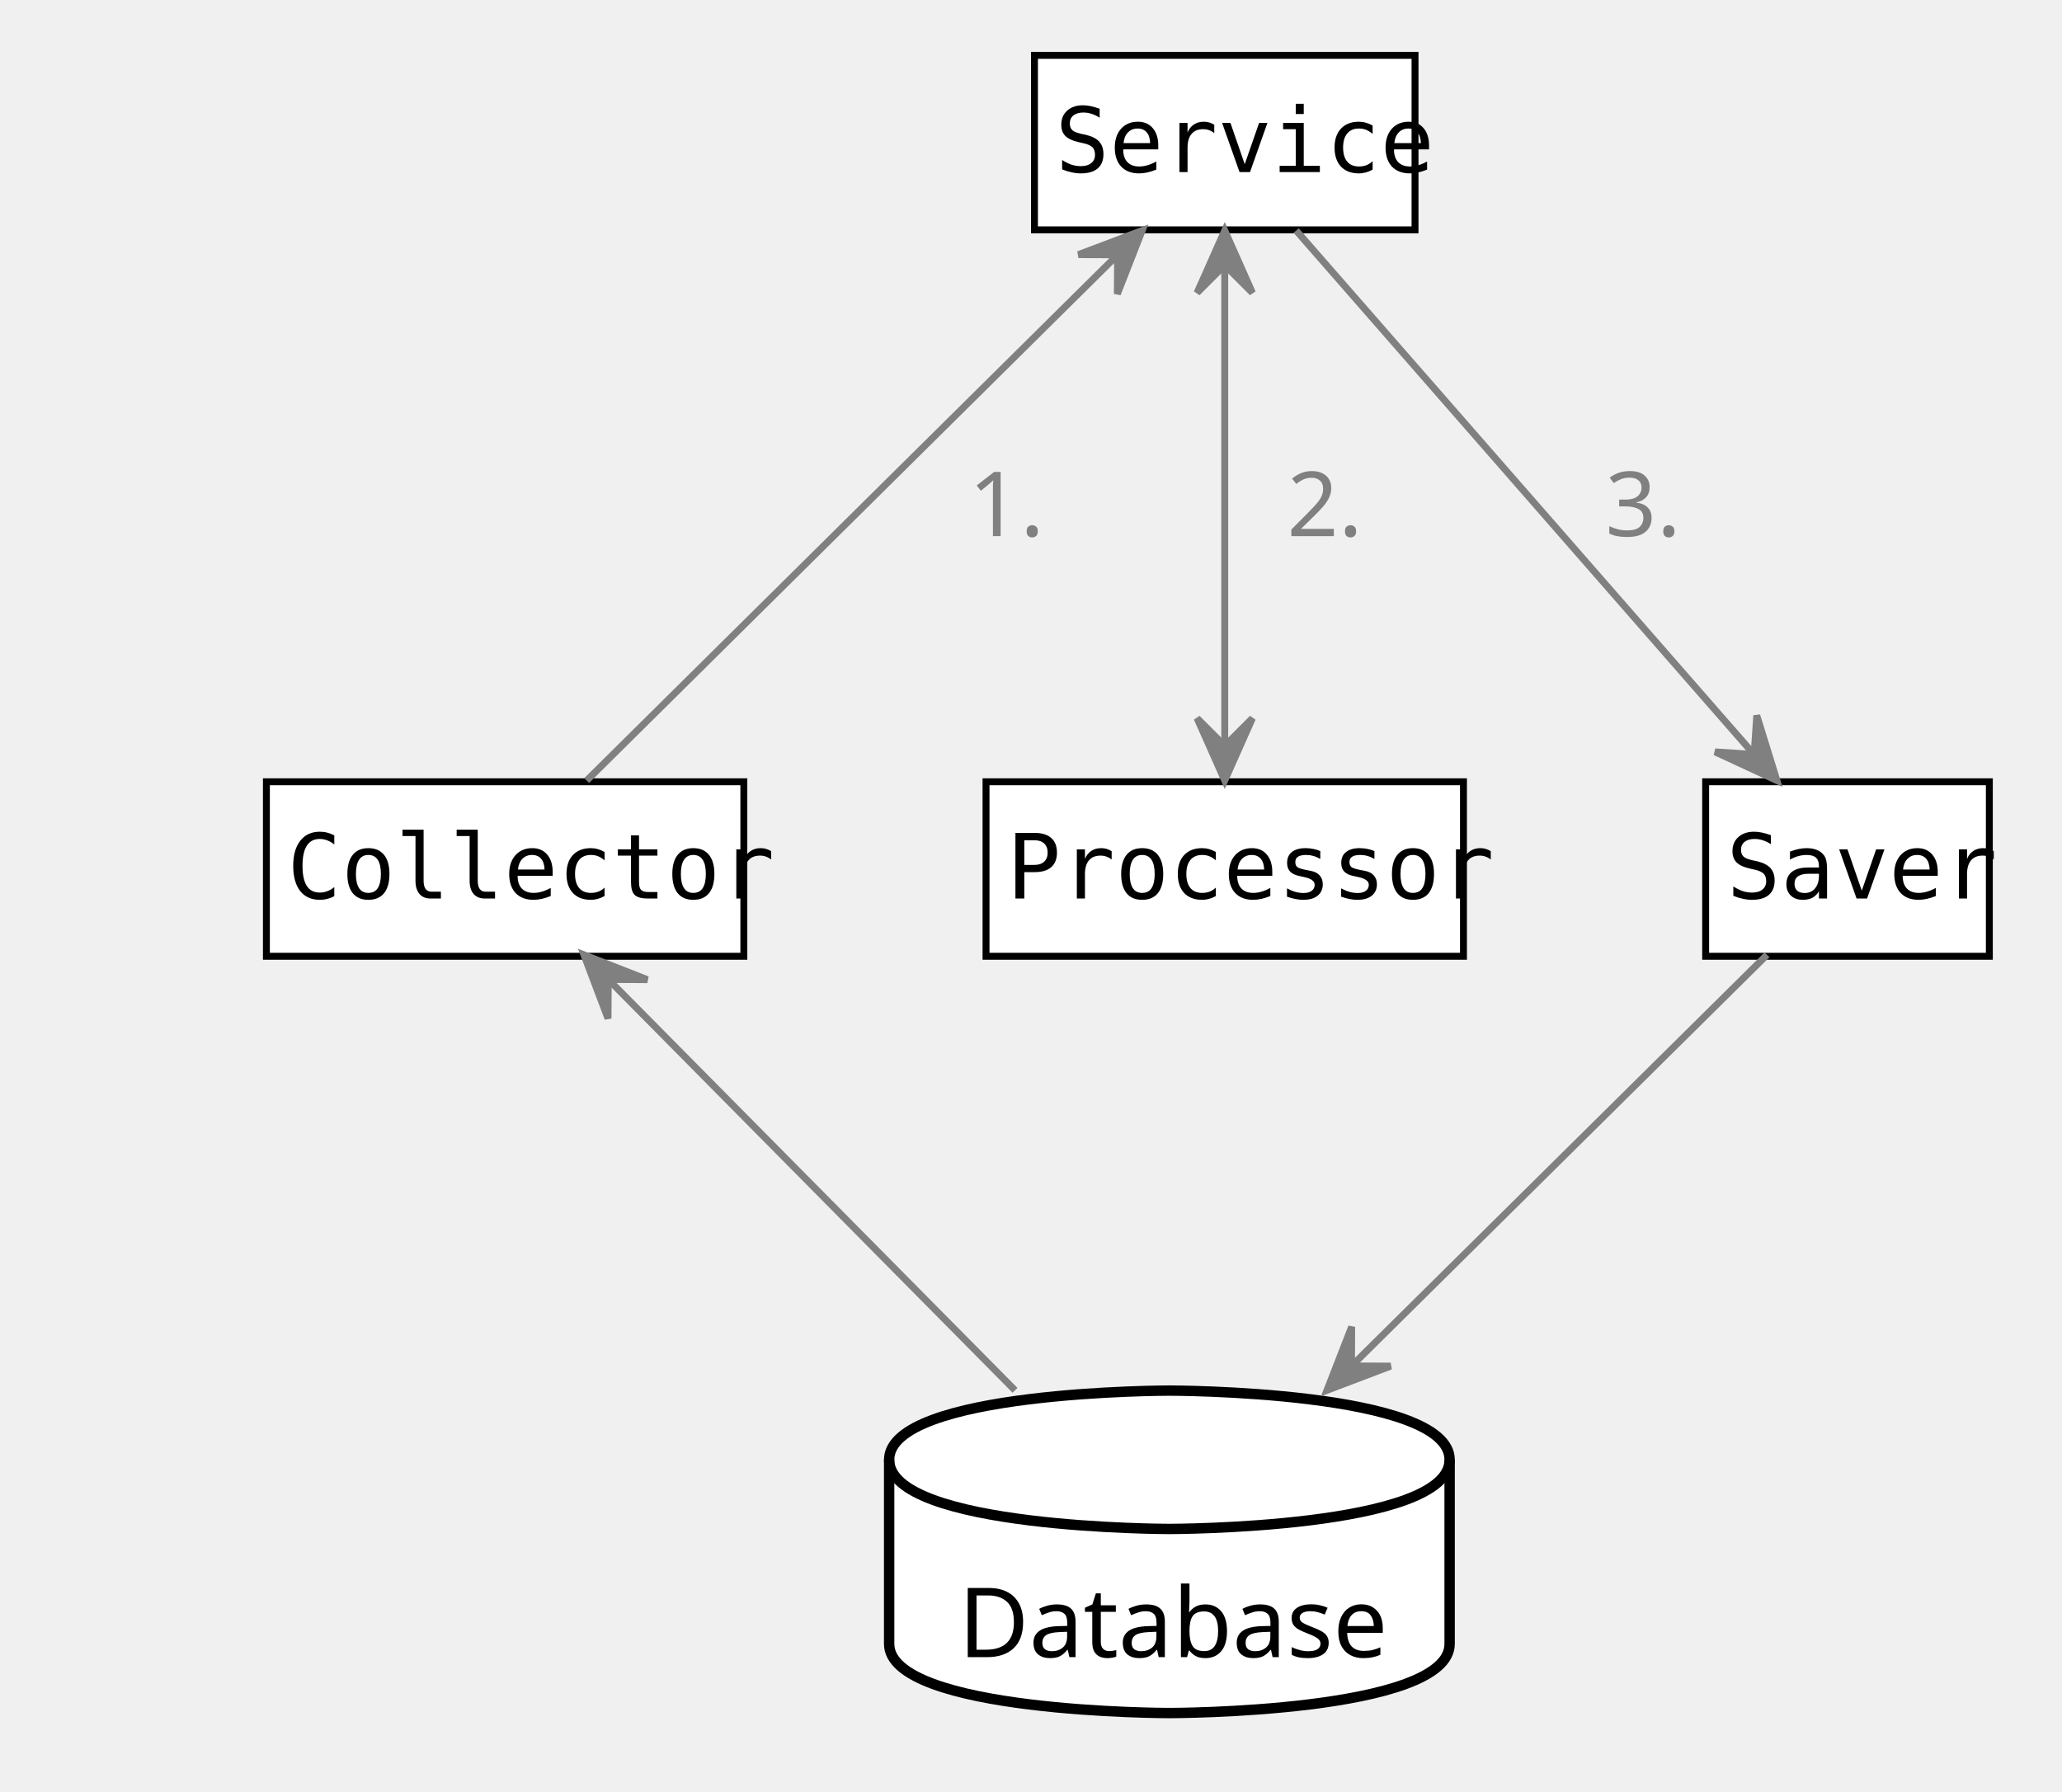
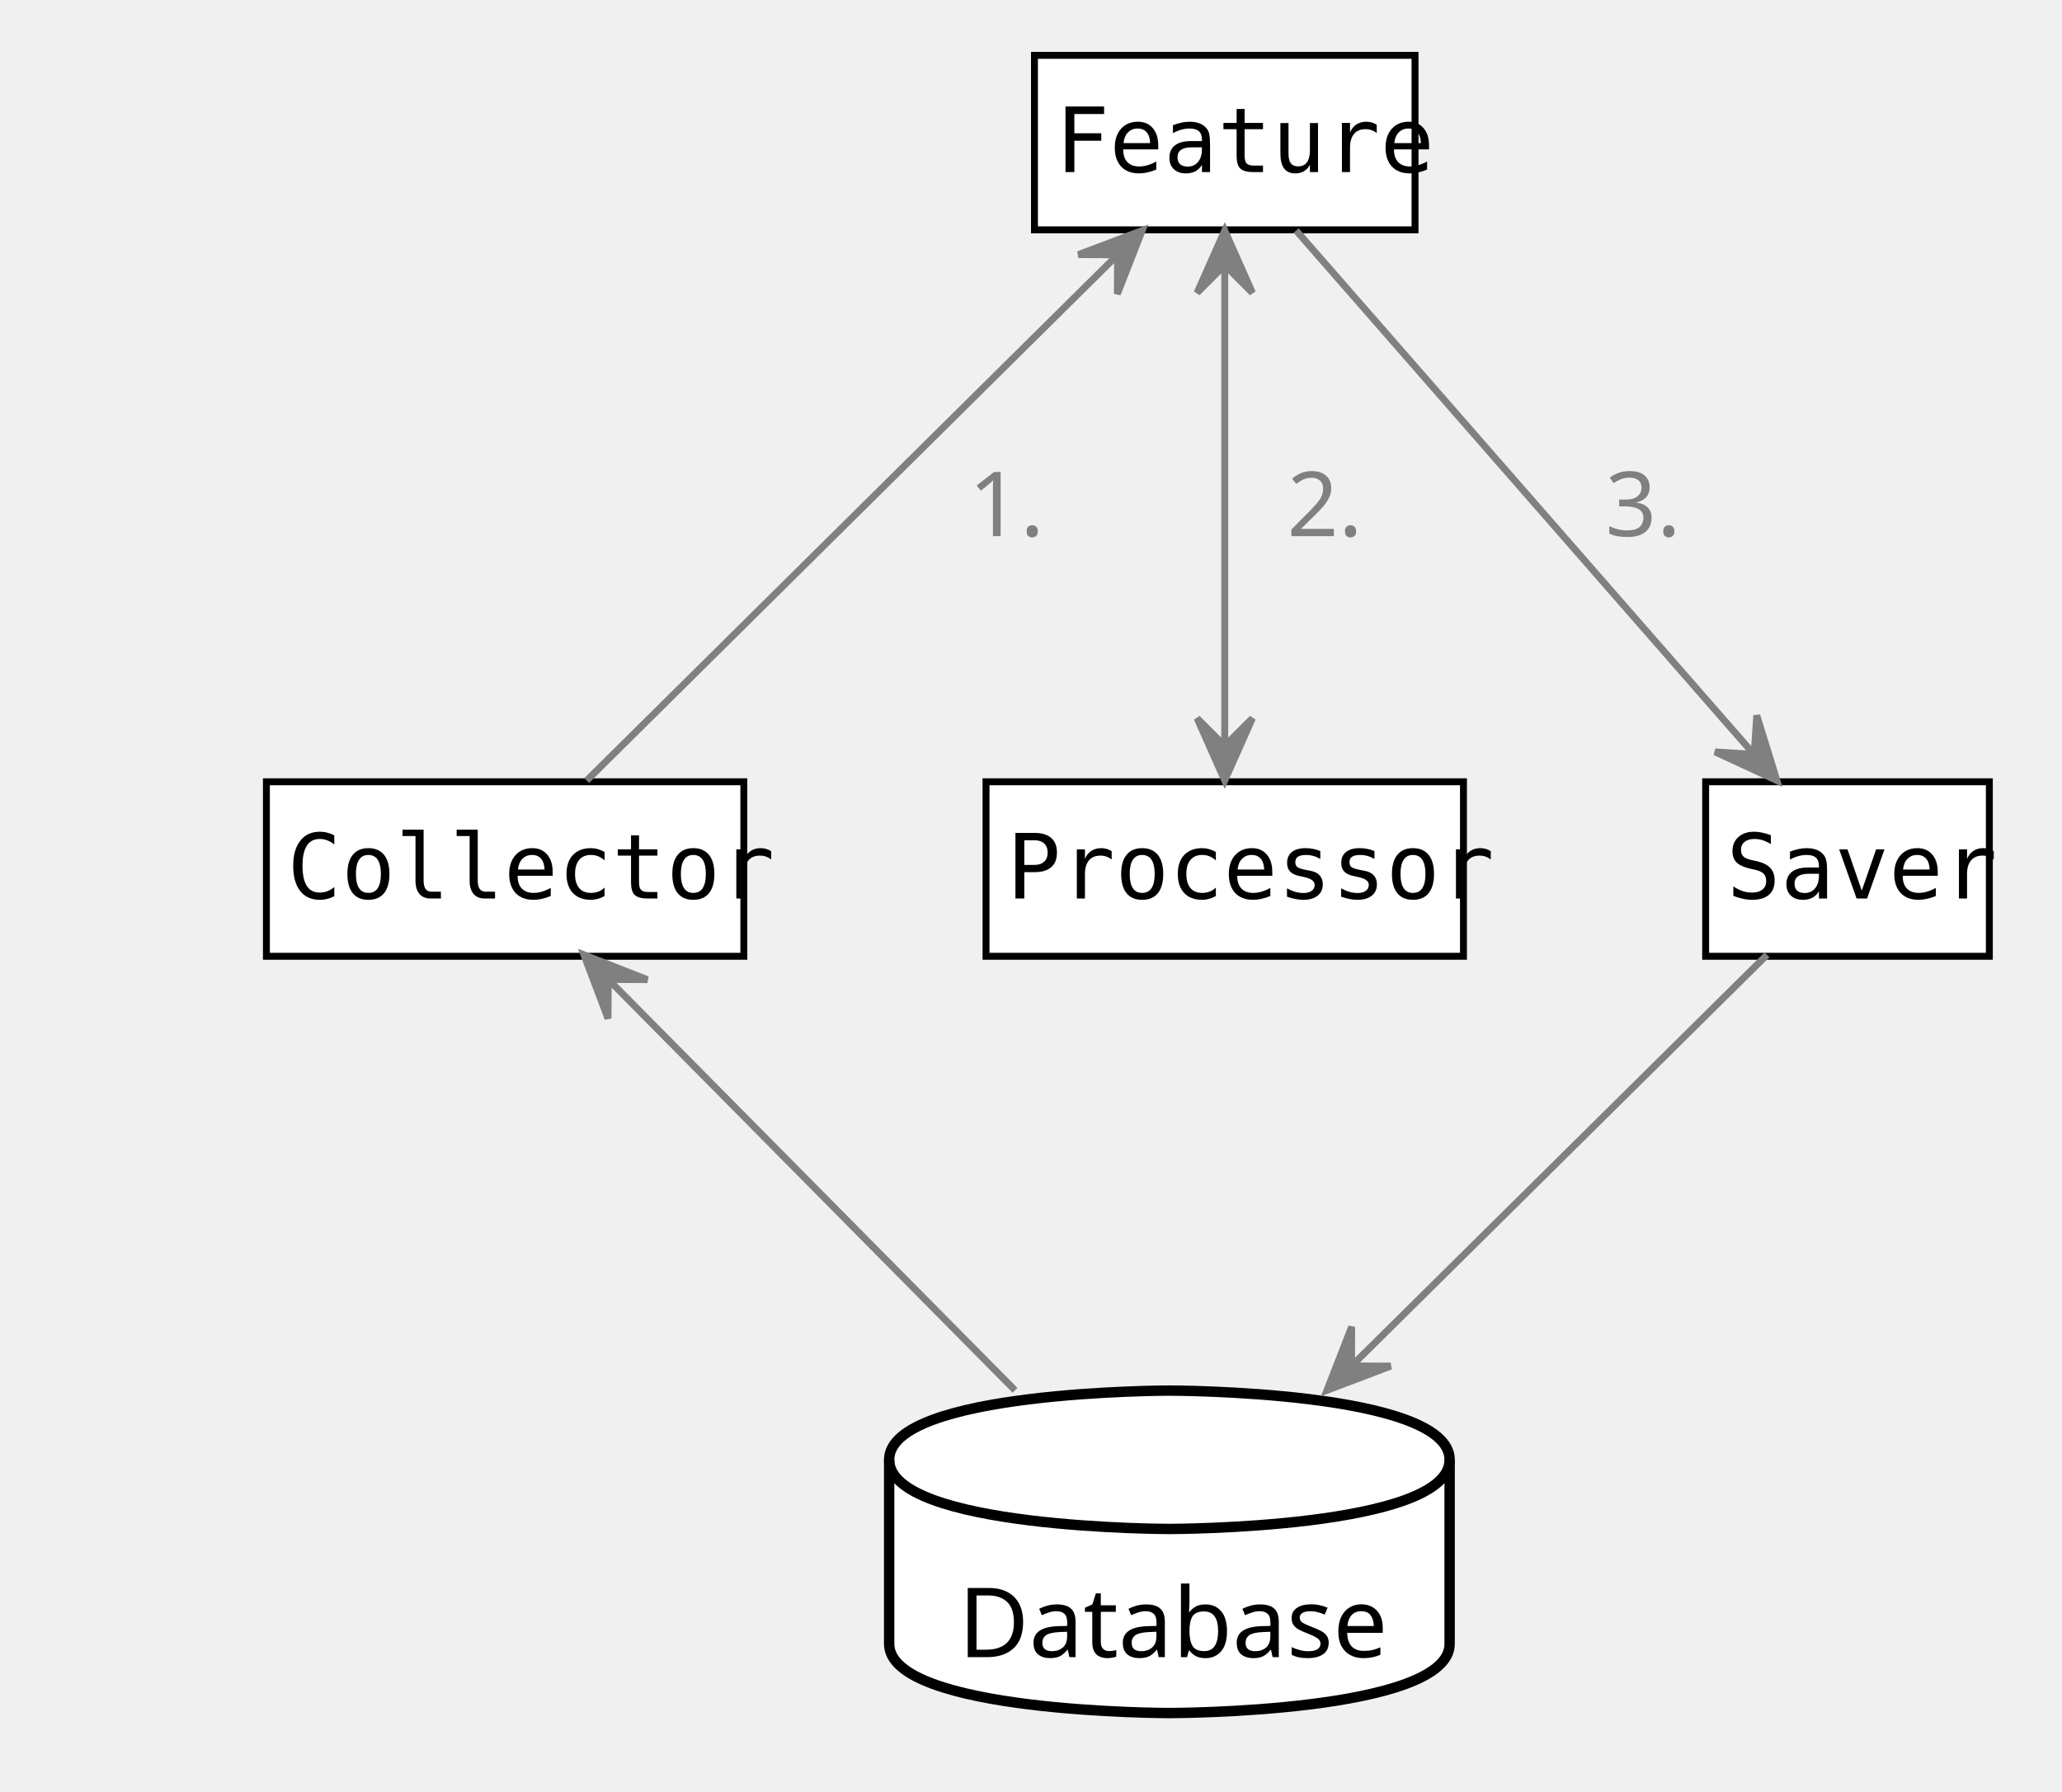
<svg xmlns="http://www.w3.org/2000/svg" contentScriptType="application/ecmascript" contentStyleType="text/css" height="259px" preserveAspectRatio="none" style="width:298px;height:259px;" version="1.1" viewBox="0 0 298 259" width="298px" zoomAndPan="magnify">
  <defs />
  <g>
    <path d="M128.5,211 C128.5,201 169,201 169,201 C169,201 209.5,201 209.5,211 L209.5,237.609 C209.5,247.609 169,247.609 169,247.609 C169,247.609 128.5,247.609 128.5,237.609 L128.5,211 " fill="#FFFFFF" style="stroke: #000000; stroke-width: 1.5;" />
    <path d="M128.5,211 C128.5,221 169,221 169,221 C169,221 209.5,221 209.5,211 " fill="none" style="stroke: #000000; stroke-width: 1.5;" />
    <text fill="#000000" font-family="sans-serif" font-size="14" lengthAdjust="spacingAndGlyphs" textLength="61" x="138.5" y="239.533">Database</text>
    <rect fill="#FFFFFF" height="25.222" id="Collector" style="stroke: #000000; stroke-width: 1.0;" width="69" x="38.5" y="113" />
    <text fill="#000000" font-family="Consolas" font-size="13" lengthAdjust="spacingAndGlyphs" textLength="63" x="41.5" y="129.876">Collector</text>
    <rect fill="#FFFFFF" height="25.222" id="Processor" style="stroke: #000000; stroke-width: 1.0;" width="69" x="142.5" y="113" />
    <text fill="#000000" font-family="Consolas" font-size="13" lengthAdjust="spacingAndGlyphs" textLength="63" x="145.5" y="129.876">Processor</text>
    <rect fill="#FFFFFF" height="25.222" id="Saver" style="stroke: #000000; stroke-width: 1.0;" width="41" x="246.5" y="113" />
    <text fill="#000000" font-family="Consolas" font-size="13" lengthAdjust="spacingAndGlyphs" textLength="35" x="249.5" y="129.876">Saver</text>
-     <rect fill="#FFFFFF" height="25.222" id="Service" style="stroke: #000000; stroke-width: 1.0;" width="55" x="149.5" y="8" />
-     <text fill="#000000" font-family="Consolas" font-size="13" lengthAdjust="spacingAndGlyphs" textLength="49" x="152.5" y="24.877">Service</text>
-     <path d="M161.34,37.01 C140.36,57.79 103.59,94.21 84.79,112.82 " fill="none" id="Service&lt;-Collector" style="stroke: #808080; stroke-width: 1.0;" />
+     <rect fill="#FFFFFF" height="25.222" id="Feature" style="stroke: #000000; stroke-width: 1.0;" width="55" x="149.5" y="8" />
+     <text fill="#000000" font-family="Consolas" font-size="13" lengthAdjust="spacingAndGlyphs" textLength="49" x="152.5" y="24.877">Feature</text>
+     <path d="M161.34,37.01 C140.36,57.79 103.59,94.21 84.79,112.82 " fill="none" id="Feature&lt;-Collector" style="stroke: #808080; stroke-width: 1.0;" />
    <polygon fill="#808080" points="165.07,33.32,155.856,36.8,161.513,36.834,161.479,42.491,165.07,33.32" style="stroke: #808080; stroke-width: 1.0;" />
    <text fill="#808080" font-family="sans-serif" font-size="13" lengthAdjust="spacingAndGlyphs" textLength="11" x="140" y="77.495">1.</text>
-     <path d="M177,38.32 C177,57.49 177,88.63 177,107.76 " fill="none" id="Service-Processor" style="stroke: #808080; stroke-width: 1.0;" />
+     <path d="M177,38.32 C177,57.49 177,88.63 177,107.76 " fill="none" id="Feature-Processor" style="stroke: #808080; stroke-width: 1.0;" />
    <polygon fill="#808080" points="177,112.82,181,103.82,177,107.82,173,103.82,177,112.82" style="stroke: #808080; stroke-width: 1.0;" />
    <polygon fill="#808080" points="177,33.32,173,42.32,177,38.32,181,42.32,177,33.32" style="stroke: #808080; stroke-width: 1.0;" />
    <text fill="#808080" font-family="sans-serif" font-size="13" lengthAdjust="spacingAndGlyphs" textLength="11" x="186" y="77.495">2.</text>
-     <path d="M187.32,33.32 C203.6,51.94 235.23,88.14 253.36,108.89 " fill="none" id="Service-&gt;Saver" style="stroke: #808080; stroke-width: 1.0;" />
+     <path d="M187.32,33.32 C203.6,51.94 235.23,88.14 253.36,108.89 " fill="none" id="Feature-&gt;Saver" style="stroke: #808080; stroke-width: 1.0;" />
    <polygon fill="#808080" points="256.8,112.82,253.886,103.412,253.508,109.056,247.864,108.678,256.8,112.82" style="stroke: #808080; stroke-width: 1.0;" />
    <text fill="#808080" font-family="sans-serif" font-size="13" lengthAdjust="spacingAndGlyphs" textLength="11" x="232" y="77.495">3.</text>
    <path d="M255.37,138.01 C240.73,152.5 215.13,177.84 195.59,197.18 " fill="none" id="Saver-&gt;Database" style="stroke: #808080; stroke-width: 1.0;" />
    <polygon fill="#808080" points="191.77,200.96,200.977,197.462,195.32,197.439,195.343,191.782,191.77,200.96" style="stroke: #808080; stroke-width: 1.0;" />
    <path d="M88.19,141.85 C103.94,157.76 128.72,182.8 146.69,200.96 " fill="none" id="Collector&lt;-Database" style="stroke: #808080; stroke-width: 1.0;" />
    <polygon fill="#808080" points="84.39,138.01,87.87,147.224,87.904,141.567,93.561,141.601,84.39,138.01" style="stroke: #808080; stroke-width: 1.0;" />
  </g>
</svg>
